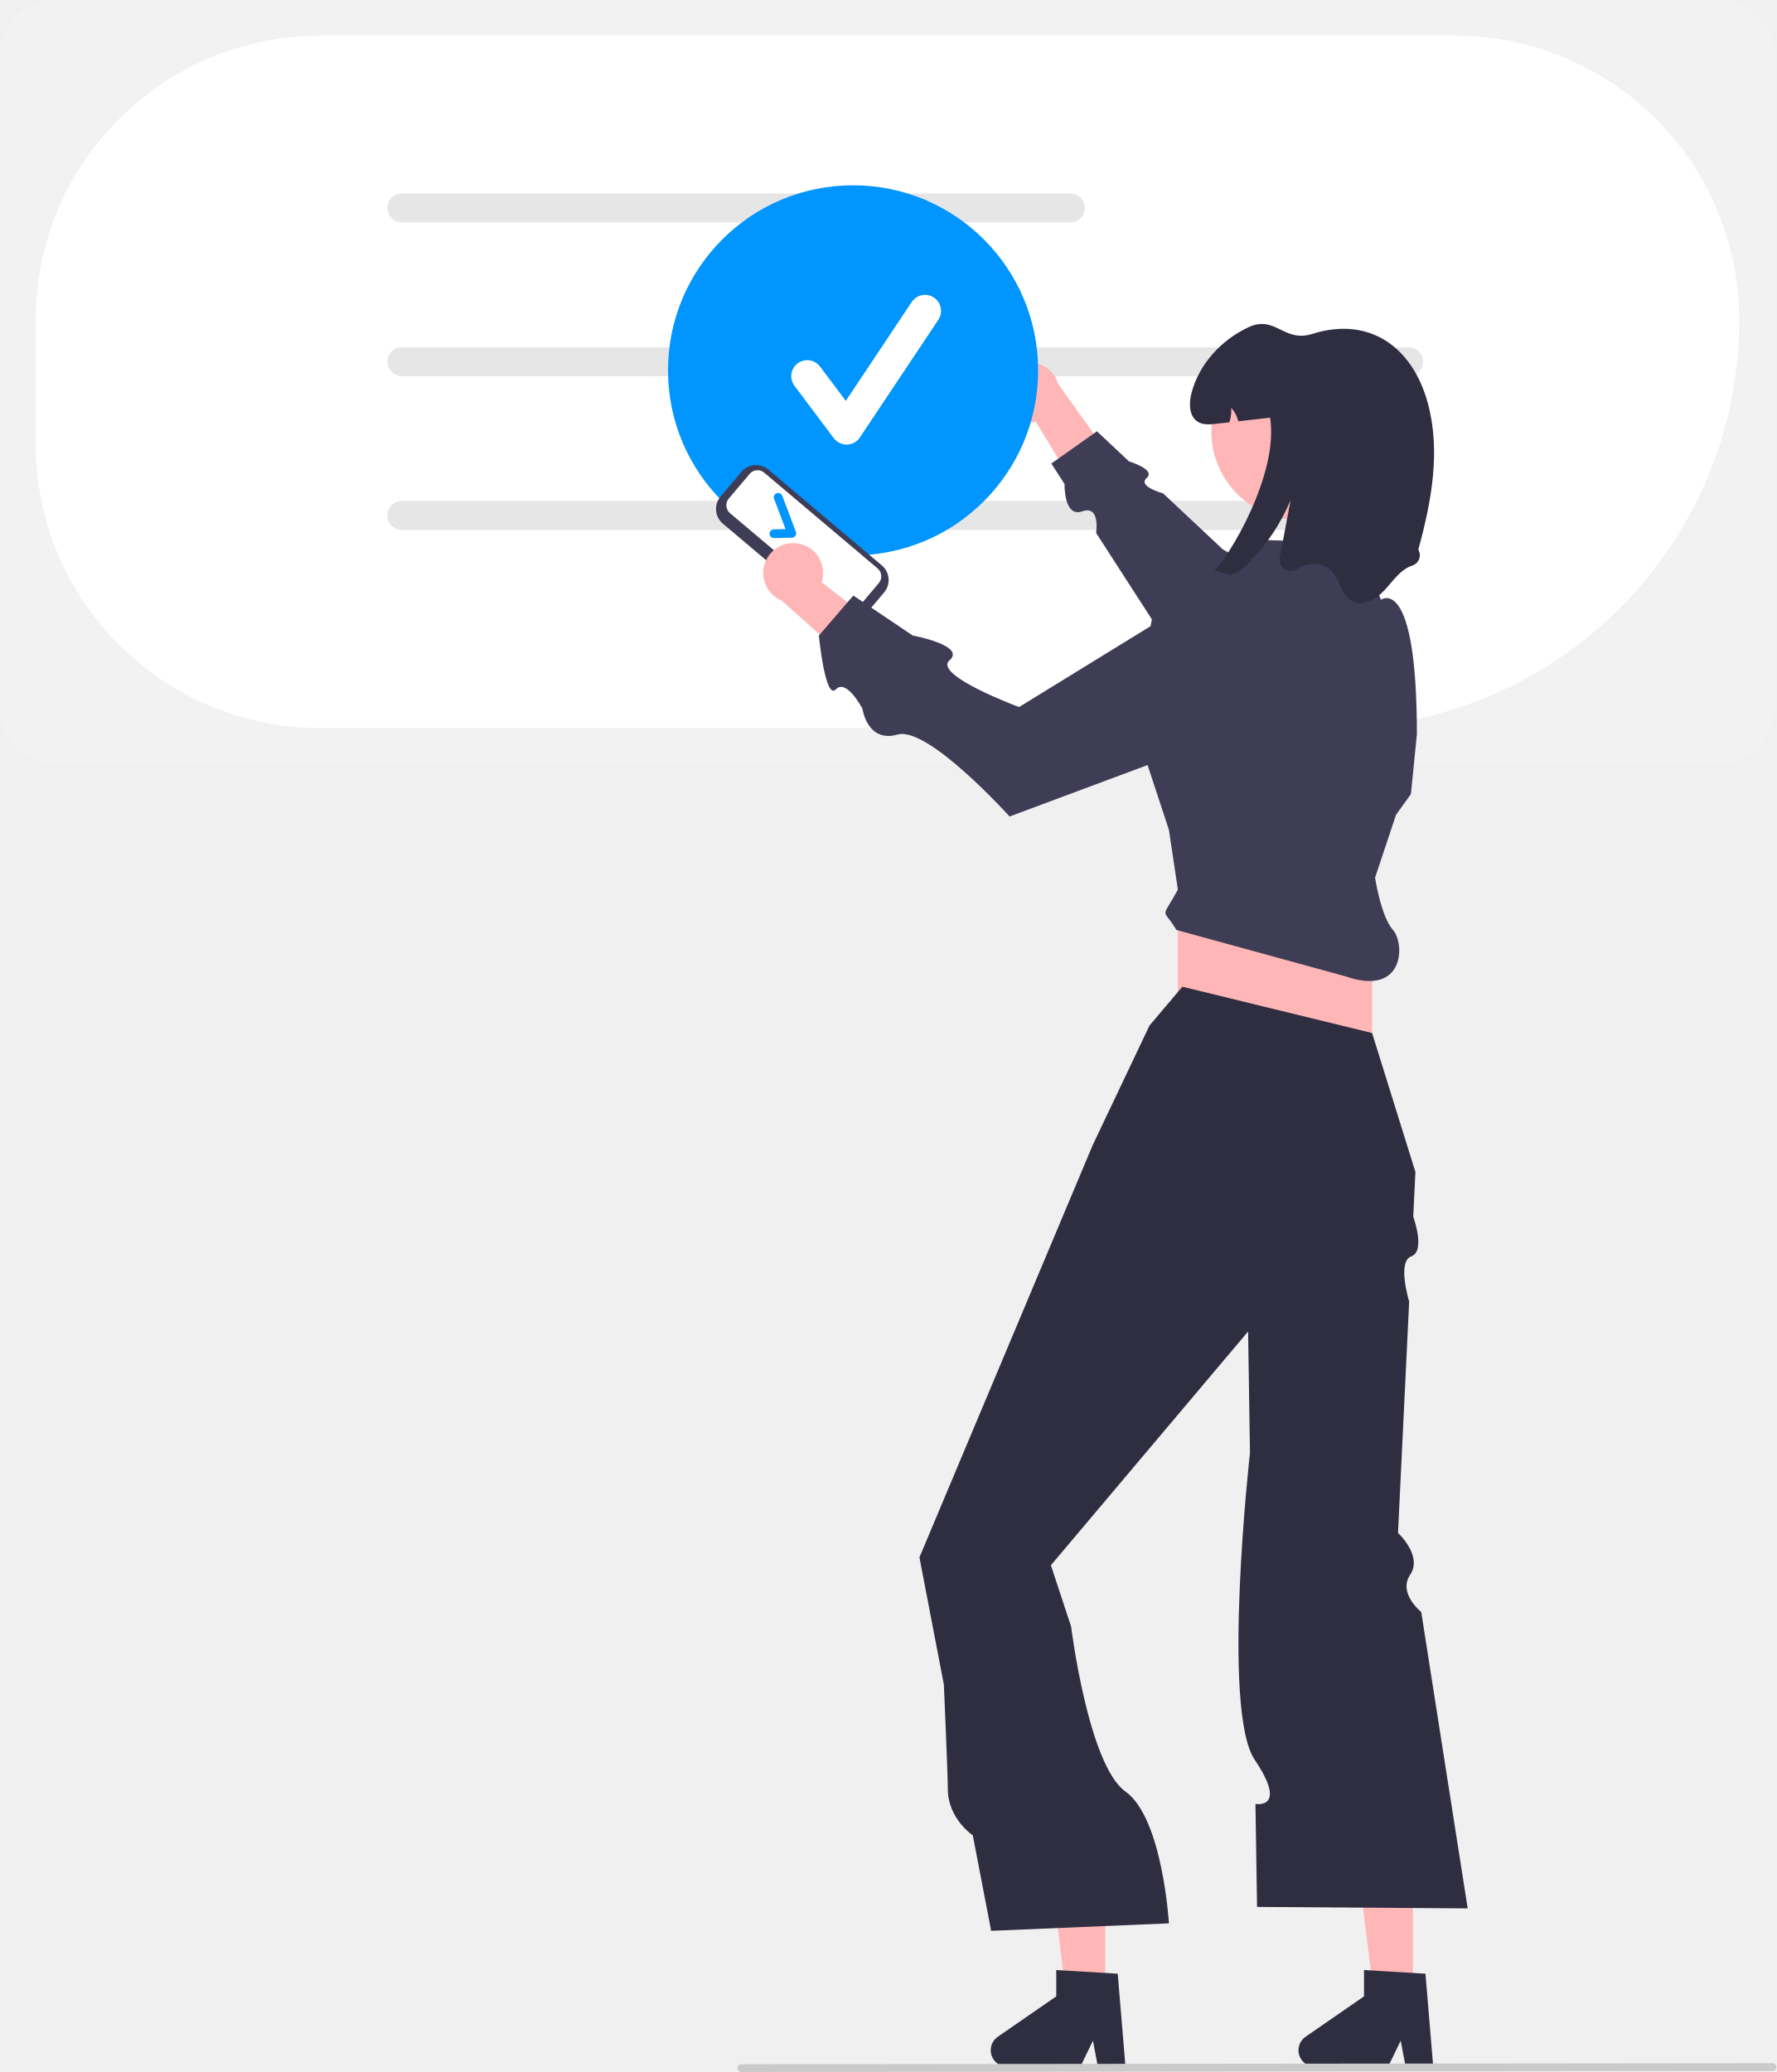
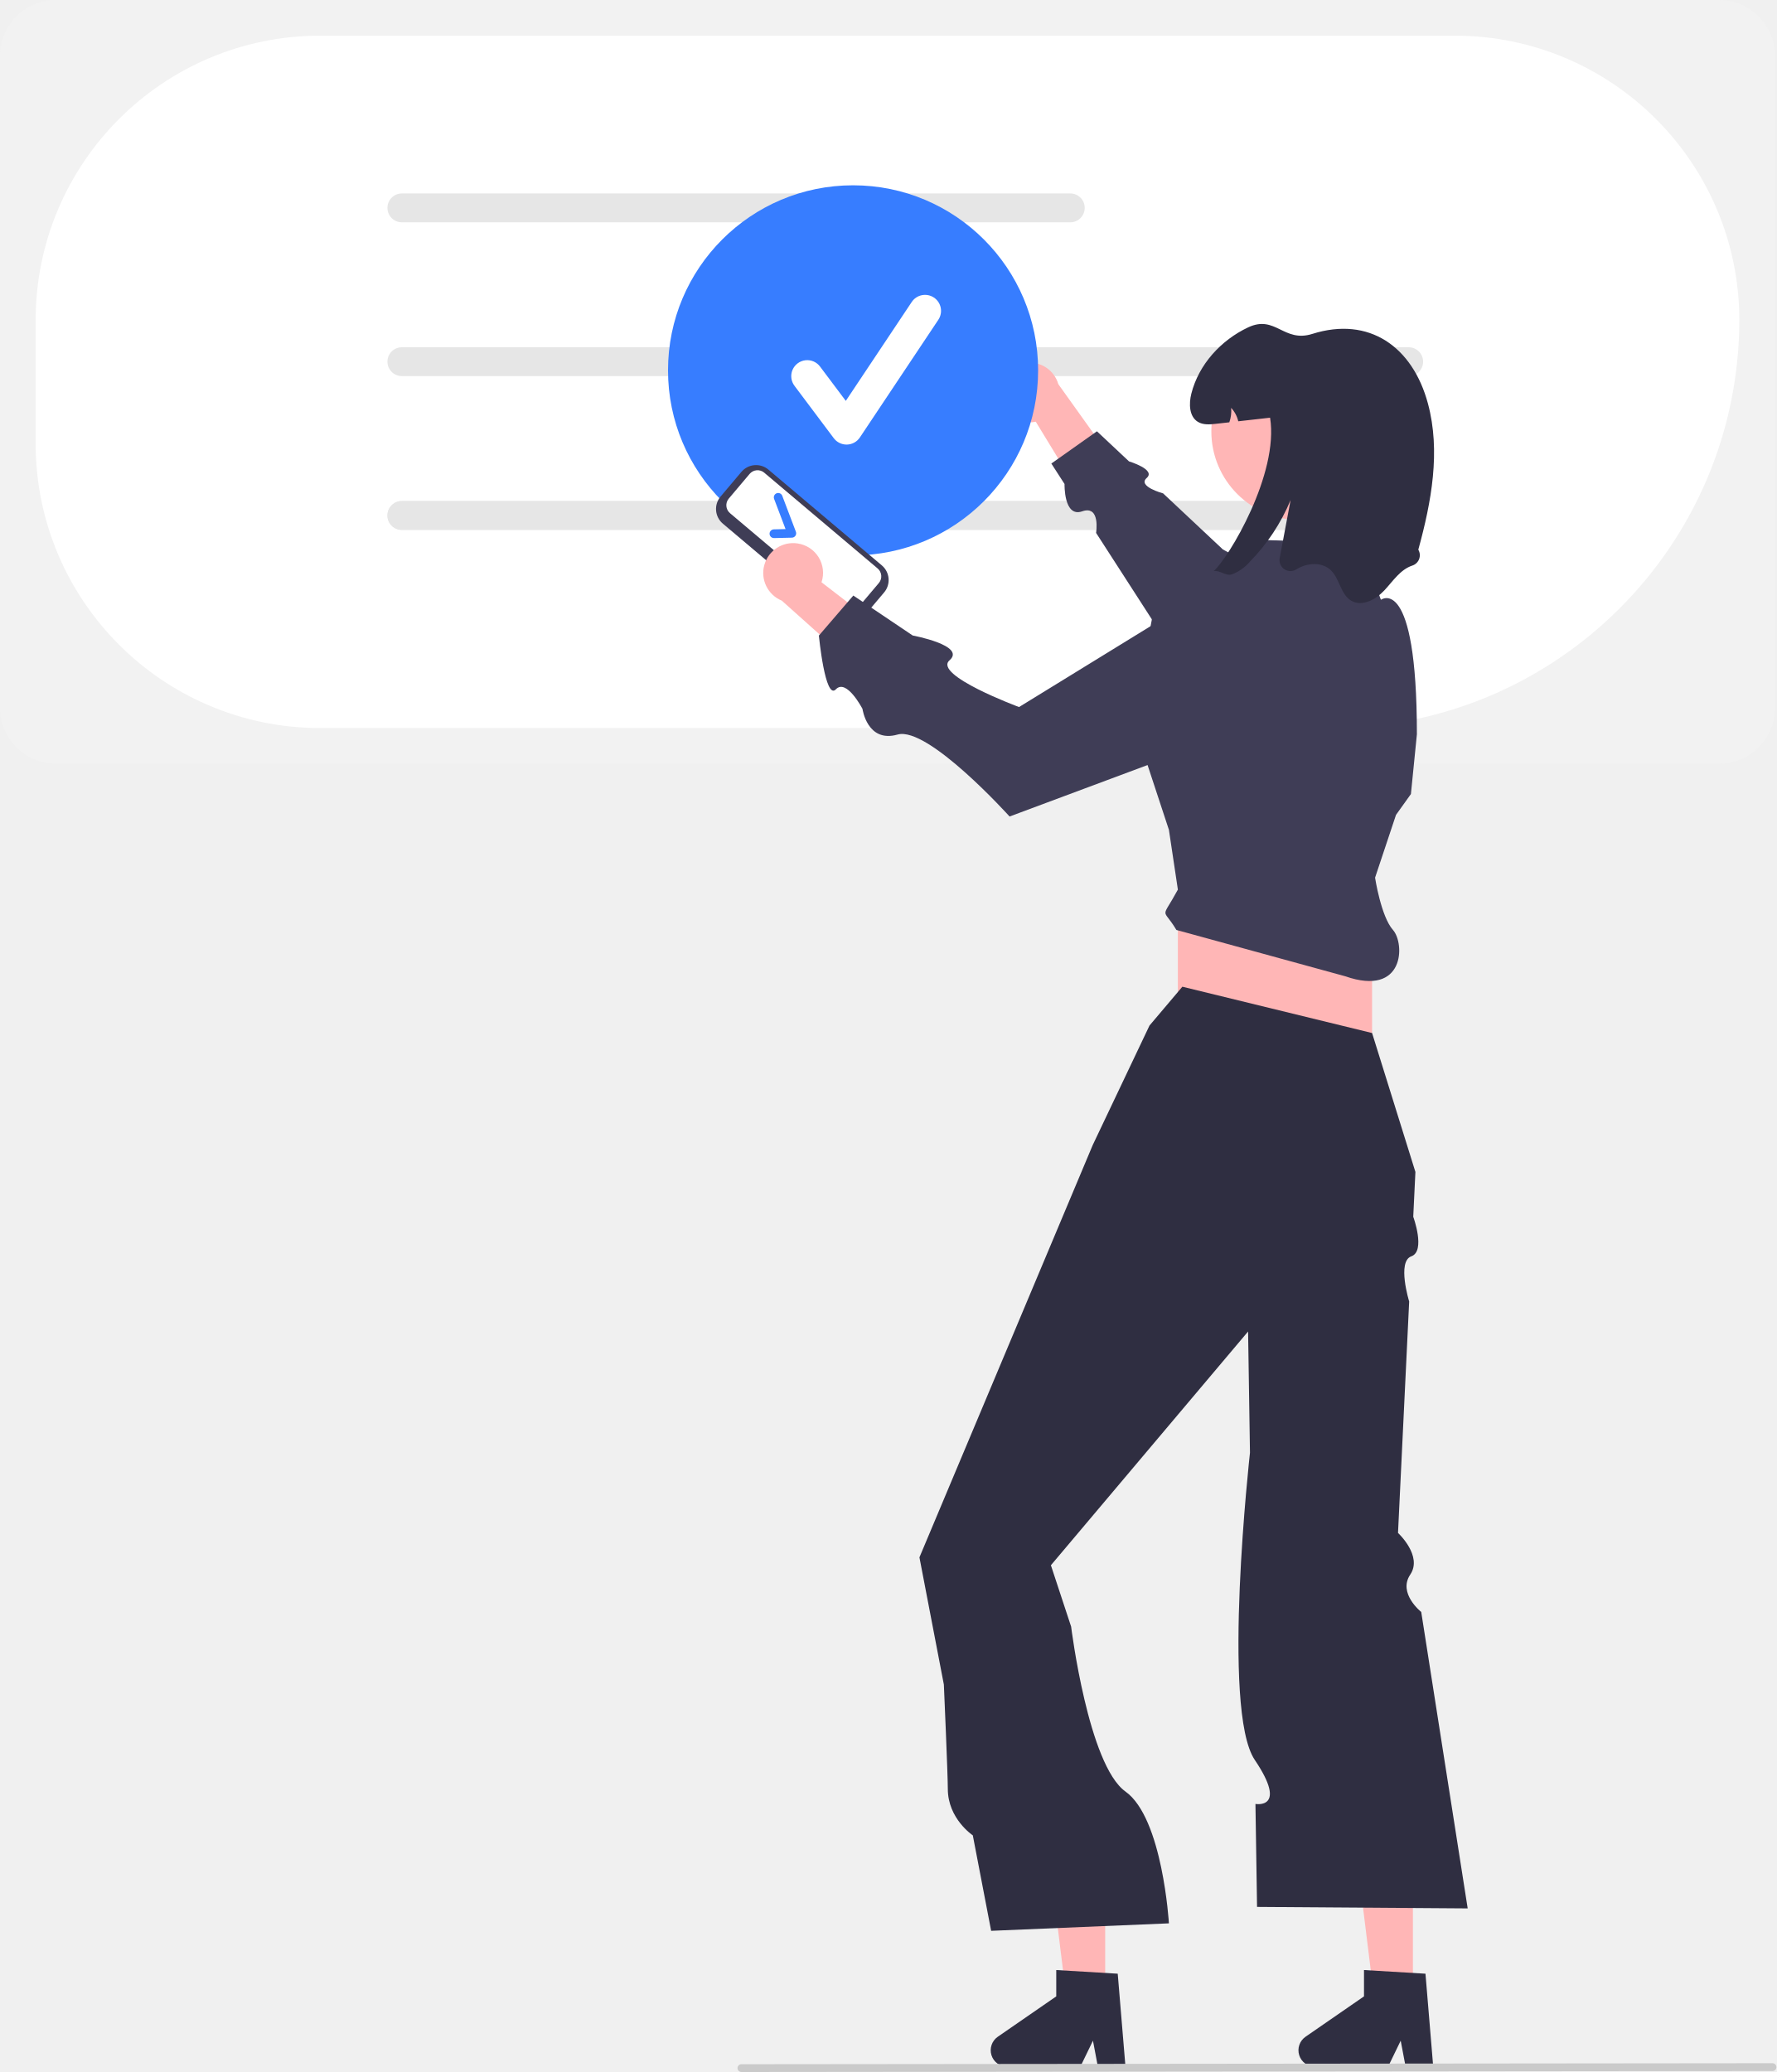
<svg xmlns="http://www.w3.org/2000/svg" data-name="Layer 1" width="543.219" height="633.601" viewBox="0 0 543.219 633.601">
  <path d="M854.052,366.728H345.482a17.112,17.112,0,0,1-17.092-17.092V150.291a17.112,17.112,0,0,1,17.092-17.092H854.052a17.112,17.112,0,0,1,17.092,17.092V349.636A17.112,17.112,0,0,1,854.052,366.728Z" transform="translate(-328.3903 -133.1994)" fill="#f2f2f2" />
  <path d="M735.442,355.827H426.21a87.014,87.014,0,0,1-86.916-86.916V231.026a87.015,87.015,0,0,1,86.916-86.917h347.118a87.015,87.015,0,0,1,86.916,86.917A124.943,124.943,0,0,1,735.442,355.827Z" transform="translate(-328.3903 -133.1994)" fill="#fff" />
  <path d="M655.673,201.175H451.267a4.408,4.408,0,1,1,0-8.816H655.673a4.408,4.408,0,0,1,0,8.816Z" transform="translate(-328.3903 -133.1994)" fill="#e6e6e6" />
  <path d="M759.147,248.206H451.267a4.408,4.408,0,1,1,0-8.816H759.147a4.408,4.408,0,0,1,0,8.816Z" transform="translate(-328.3903 -133.1994)" fill="#e6e6e6" />
  <path d="M759.147,295.237H451.267a4.408,4.408,0,1,1,0-8.816H759.147a4.408,4.408,0,0,1,0,8.816Z" transform="translate(-328.3903 -133.1994)" fill="#e6e6e6" />
  <path d="M759.147,295.237H451.267a4.408,4.408,0,1,1,0-8.816H759.147a4.408,4.408,0,0,1,0,8.816Z" transform="translate(-328.3903 -133.1994)" fill="#e6e6e6" />
  <path d="M634.103,253.604a9.088,9.088,0,0,0,11.007,8.547l16.811,27.578,7.155-15.182L652.015,250.686a9.138,9.138,0,0,0-17.912,2.918Z" transform="translate(-328.3903 -133.1994)" fill="#ffb6b6" />
  <path d="M760.255,332.64,702.323,301.216,684.05,284.072s-7.944-2.127-5.02-4.71-5.408-5.074-5.408-5.074l-9.809-9.203L649.873,274.948l4.034,6.253s-.278,10.352,5.393,8.361,4.254,6.594,4.254,6.594l33.85,52.471Z" transform="translate(-328.3903 -133.1994)" fill="#3f3d56" />
-   <circle cx="260.855" cy="113.249" r="56.586" fill="#0095ff" />
+   <circle cx="260.855" cy="113.249" r="56.586" fill="rgb(55, 125, 255)" />
  <polygon points="432.044 611.601 420.278 611.601 414.679 566.219 432.044 566.219 432.044 611.601" fill="#ffb6b6" />
  <path d="M766.644,765.186h-8.438l-1.506-7.966-3.857,7.966H730.465a5.031,5.031,0,0,1-2.859-9.17l17.871-12.342V735.62l18.797,1.122Z" transform="translate(-328.3903 -133.1994)" fill="#2f2e41" />
  <polygon points="337.942 611.601 326.176 611.601 320.577 566.219 337.942 566.219 337.942 611.601" fill="#ffb6b6" />
  <path d="M672.542,765.186h-8.438l-1.506-7.966L658.741,765.186H636.363a5.031,5.031,0,0,1-2.859-9.17l17.871-12.342V735.62l18.797,1.122Z" transform="translate(-328.3903 -133.1994)" fill="#2f2e41" />
  <rect x="360.175" y="268.381" width="59.385" height="67.607" fill="#ffb6b6" />
  <path d="M689.936,434.927l-10.05,11.877L662.527,483.349,618.788,587.418l-9.25,22.009,7.47,38.907s1.209,27.411,1.209,31.898c0,9.136,7.641,14.198,7.641,14.198l5.606,29.198,54.36-2.284s-1.897-32.185-13.282-40.303-16.619-50.429-16.619-50.429l-6.186-18.772,60.298-71.478.389,24.985.188,12.093s-8.83,78.656,1.463,93.921.21,13.469.21,13.469l.49,31.488,64.41.457L762.976,626.121s-7.215-5.697-3.355-11.424-3.742-12.741-3.742-12.741l3.41-70.772s-3.775-12.224.665-13.813.583-12.101.583-12.101l.66-13.698-13.247-42.483Z" transform="translate(-328.3903 -133.1994)" fill="#2f2e41" />
  <path d="M748.864,401.581l6.395-19.186,4.568-6.395,1.827-18.272c0-49.335-11.004-41.12-11.004-41.12l-6.354-17.351-29.236-.914L696.331,316.158l-15.531,5.482-6.082,31.602,11.107,33.721,2.741,18.272c-5.228,9.652-4.786,5.087-.457,12.334l51.619,14.161c18.272,6.395,18.272-10.05,14.608-14.161C750.672,413.458,748.864,401.581,748.864,401.581Z" transform="translate(-328.3903 -133.1994)" fill="#3f3d56" />
  <circle cx="397.511" cy="131.907" r="27.102" fill="#ffb6b6" />
  <path d="M699.506,307.834" transform="translate(-328.3903 -133.1994)" fill="#2f2e41" />
  <path d="M762.084,301.284a3.329,3.329,0,0,1-1.855,4.87c-3.636,1.206-5.875,4.723-8.487,7.537-2.604,2.805-6.797,5.135-10.123,3.225-3.316-1.9-3.545-6.752-6.322-9.383-2.704-2.558-7.199-2.248-10.379-.302l-.095.058a3.351,3.351,0,0,1-5.127-3.41q1.671-8.887,3.34-17.772a59.761,59.761,0,0,1-12.507,18.912,13.757,13.757,0,0,1-5.427,3.819c-1.9.603-3.746-1.361-5.591-1.005,4.586-4.011,20.008-29.72,17.249-46.905q-4.865.548-9.73,1.096A8.943,8.943,0,0,0,704.855,257.924a10.51,10.51,0,0,1-.557,4.413c-1.352.155-2.713.302-4.066.457-1.882.21-3.929.393-5.546-.594-2.695-1.644-2.777-5.536-2.01-8.606,2.248-8.926,9.063-16.39,17.404-20.3,8.341-3.901,10.808,4.787,19.597,2.01,17.359-5.482,30.661,3.892,35.348,21.287C768.963,271.181,766.104,286.666,762.084,301.284Z" transform="translate(-328.3903 -133.1994)" fill="#2f2e41" />
  <path d="M837.116,765.776H803.929l-.143-.259c-.424-.77-.834-1.585-1.217-2.423-3.418-7.318-4.863-15.688-6.138-23.073l-.96-5.566a3.437,3.437,0,0,1,5.41-3.362q7.565,5.505,15.136,10.999c1.911,1.391,4.094,3,6.184,4.739.202-.979.413-1.962.624-2.931a3.439,3.439,0,0,1,6.281-1.086l3.883,6.238c2.832,4.556,5.332,9.045,4.822,13.887a.756.756,0,0,1-.013.176,10.947,10.947,0,0,1-.563,2.331Z" transform="translate(-328.3903 -133.1994)" fill="#f0f0f0" />
  <path d="M870.425,766.493l-315.358.307a1.191,1.191,0,0,1,0-2.381l315.358-.307a1.191,1.191,0,0,1,0,2.381Z" transform="translate(-328.3903 -133.1994)" fill="#cacaca" />
  <path d="M584.101,322.609l-34.688-29.294a5.865,5.865,0,0,1-.696-8.257l6.384-7.56a5.865,5.865,0,0,1,8.257-.696l34.688,29.294a5.865,5.865,0,0,1,.696,8.257l-6.384,7.56A5.865,5.865,0,0,1,584.101,322.609Z" transform="translate(-328.3903 -133.1994)" fill="#3f3d56" />
  <path d="M551.234,285.668a3.161,3.161,0,0,0,.375,4.449l34.688,29.294a3.161,3.161,0,0,0,4.449-.375l6.384-7.56a3.161,3.161,0,0,0-.375-4.449l-34.688-29.294a3.161,3.161,0,0,0-4.449.375Z" transform="translate(-328.3903 -133.1994)" fill="#fff" />
-   <path d="M571.598,297.056a1.333,1.333,0,0,1-1.054.558l-5.45.125a1.334,1.334,0,1,1-.061-2.667l3.566-.082-3.511-9.265a1.334,1.334,0,0,1,2.494-.945l4.18,11.028a1.334,1.334,0,0,1-.141,1.218Z" transform="translate(-328.3903 -133.1994)" fill="#0095ff" />
+   <path d="M571.598,297.056a1.333,1.333,0,0,1-1.054.558l-5.45.125a1.334,1.334,0,1,1-.061-2.667l3.566-.082-3.511-9.265a1.334,1.334,0,0,1,2.494-.945l4.18,11.028a1.334,1.334,0,0,1-.141,1.218Z" transform="translate(-328.3903 -133.1994)" fill="rgb(55, 125, 255)" />
  <path d="M572.297,299.384a9.088,9.088,0,0,1,7.3,11.871l25.586,19.709-15.87,5.461-21.864-19.554a9.138,9.138,0,0,1,4.848-17.489Z" transform="translate(-328.3903 -133.1994)" fill="#ffb6b6" />
  <path d="M705.505,309.129l-65.509,40.278s-26.413-9.773-21.251-14.297-11.271-7.583-11.271-7.583l-18.153-12.213-10.534,12.242s1.919,19.885,5.185,16.442,8.147,5.963,8.147,5.963,1.443,10.502,10.739,7.859S637.101,382.882,637.101,382.882l80.622-30.069Z" transform="translate(-328.3903 -133.1994)" fill="#3f3d56" />
  <path d="M587.255,269.147a4.891,4.891,0,0,1-3.913-1.957l-11.998-15.997a4.892,4.892,0,1,1,7.827-5.87l7.849,10.465,20.16-30.24a4.892,4.892,0,0,1,8.141,5.427l-23.996,35.994a4.894,4.894,0,0,1-3.935,2.177C587.346,269.146,587.301,269.147,587.255,269.147Z" transform="translate(-328.3903 -133.1994)" fill="#fff" />
</svg>
